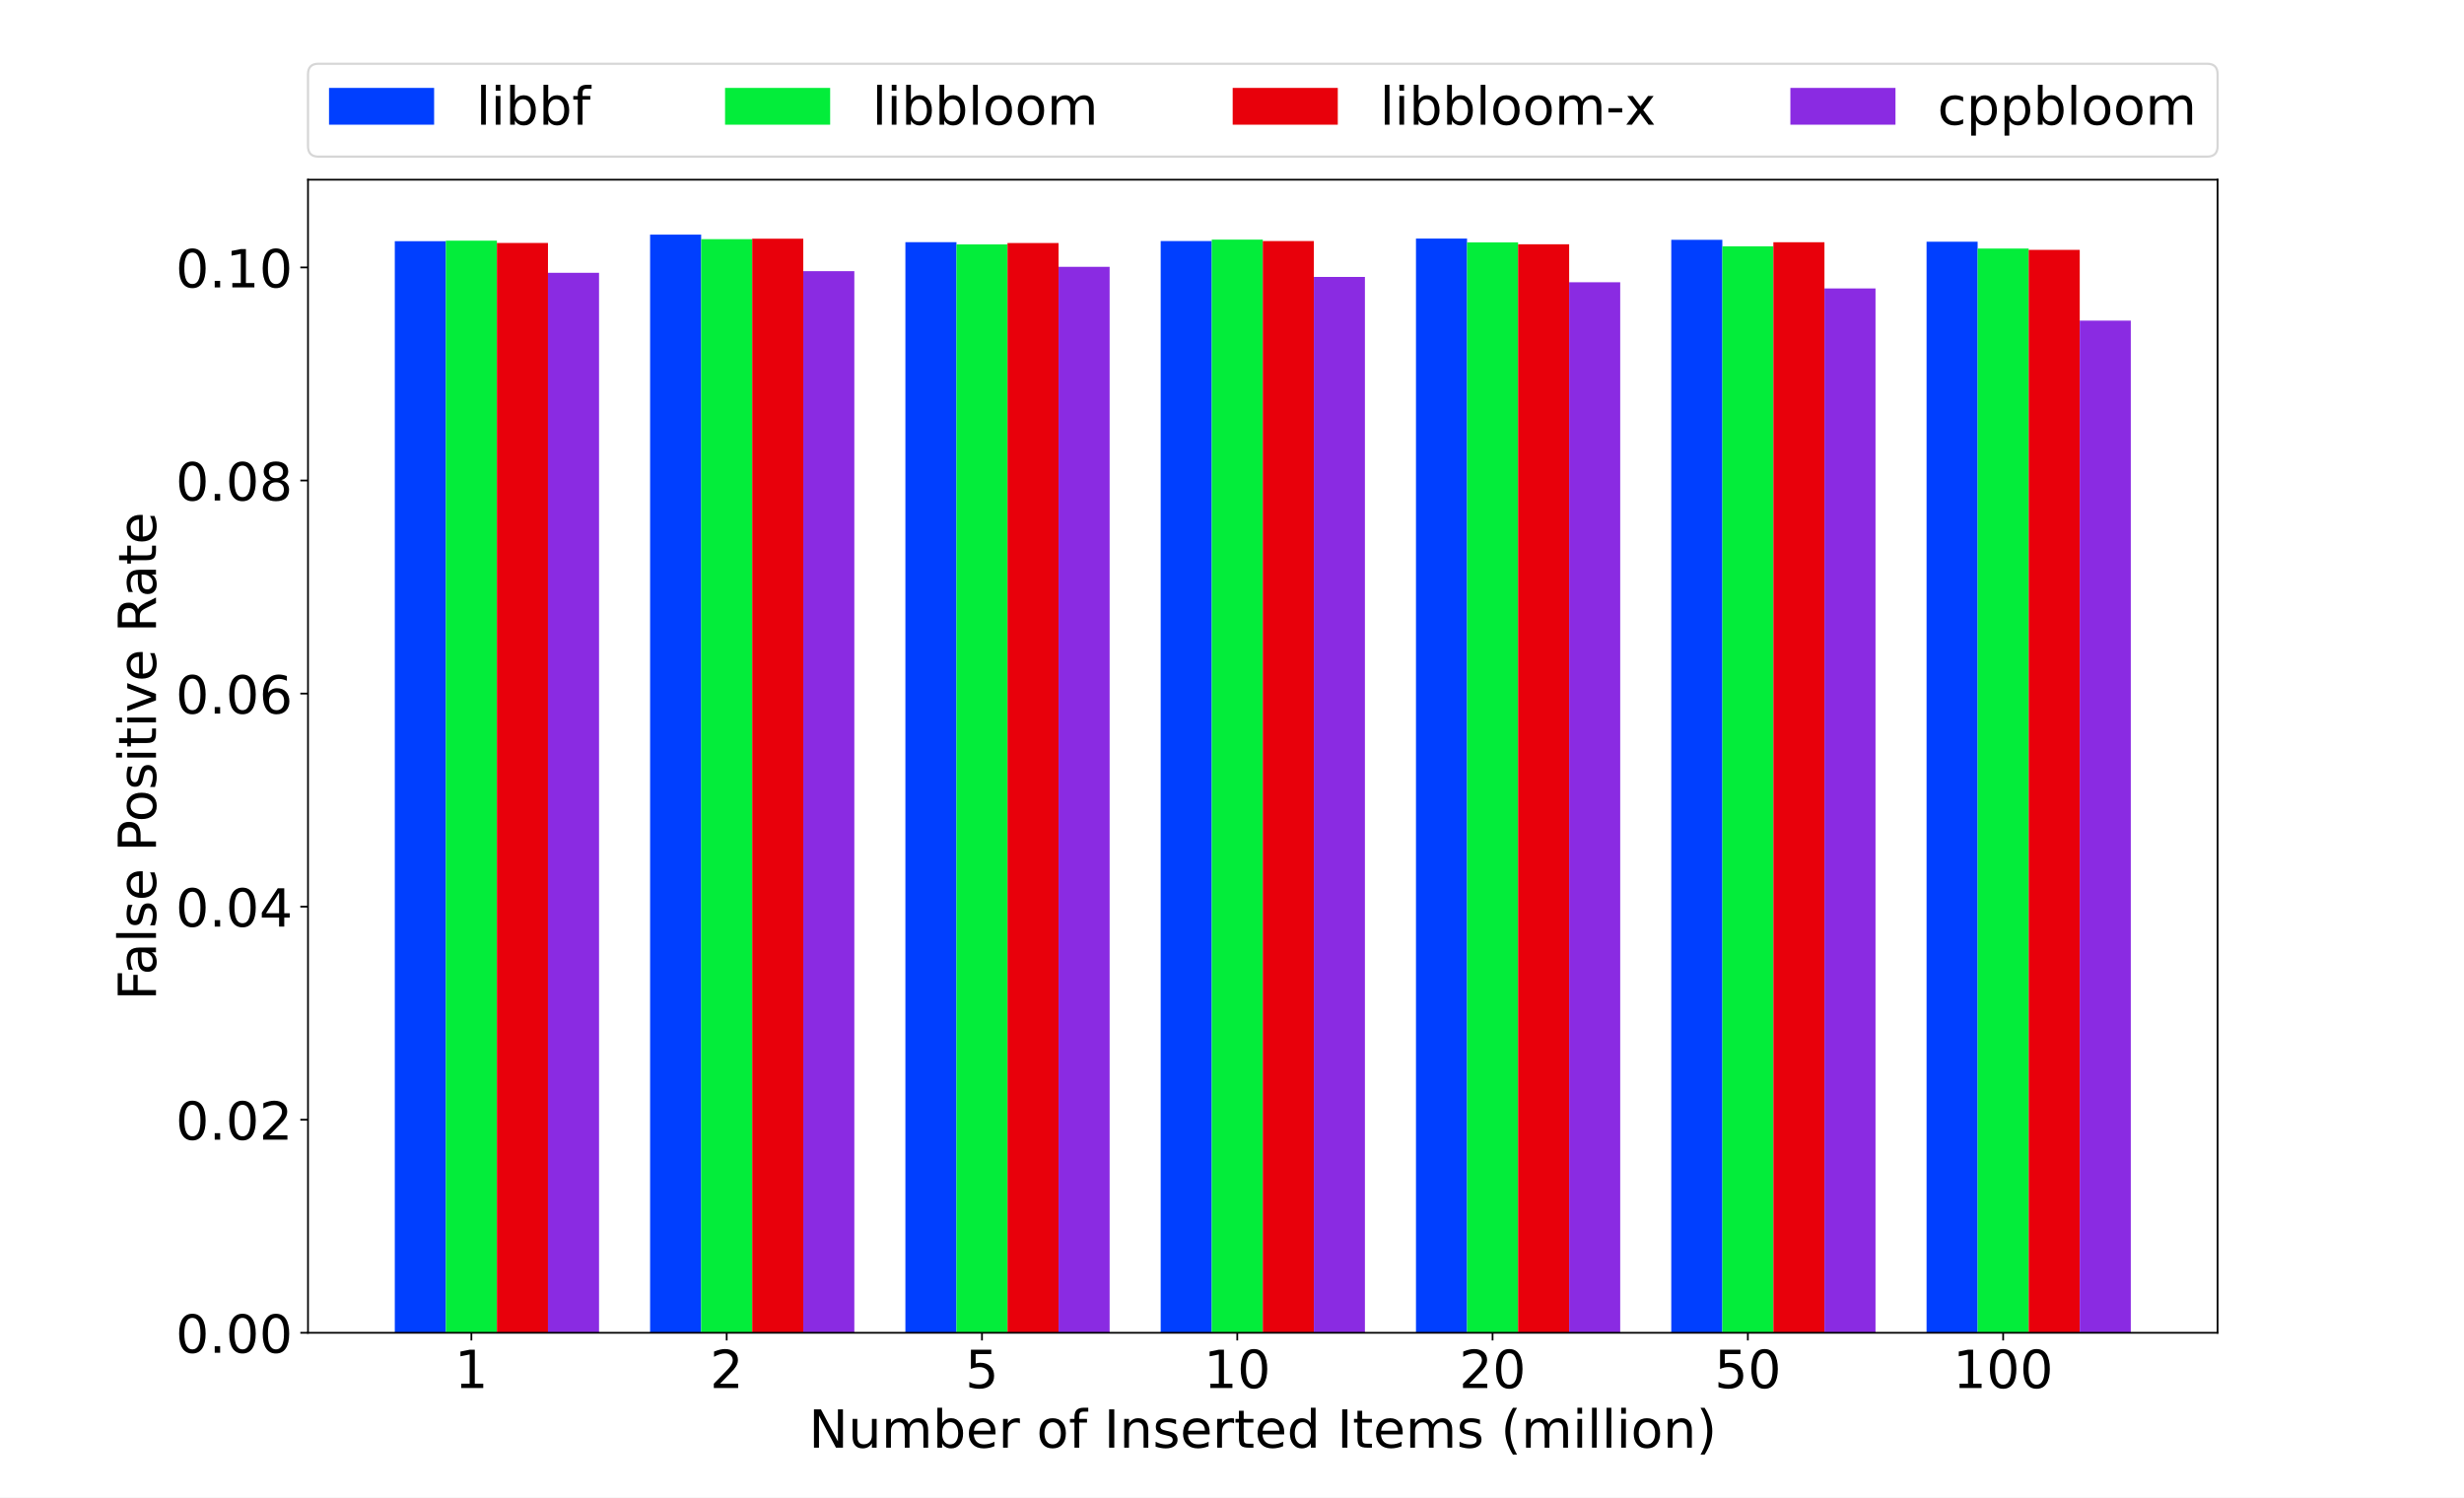
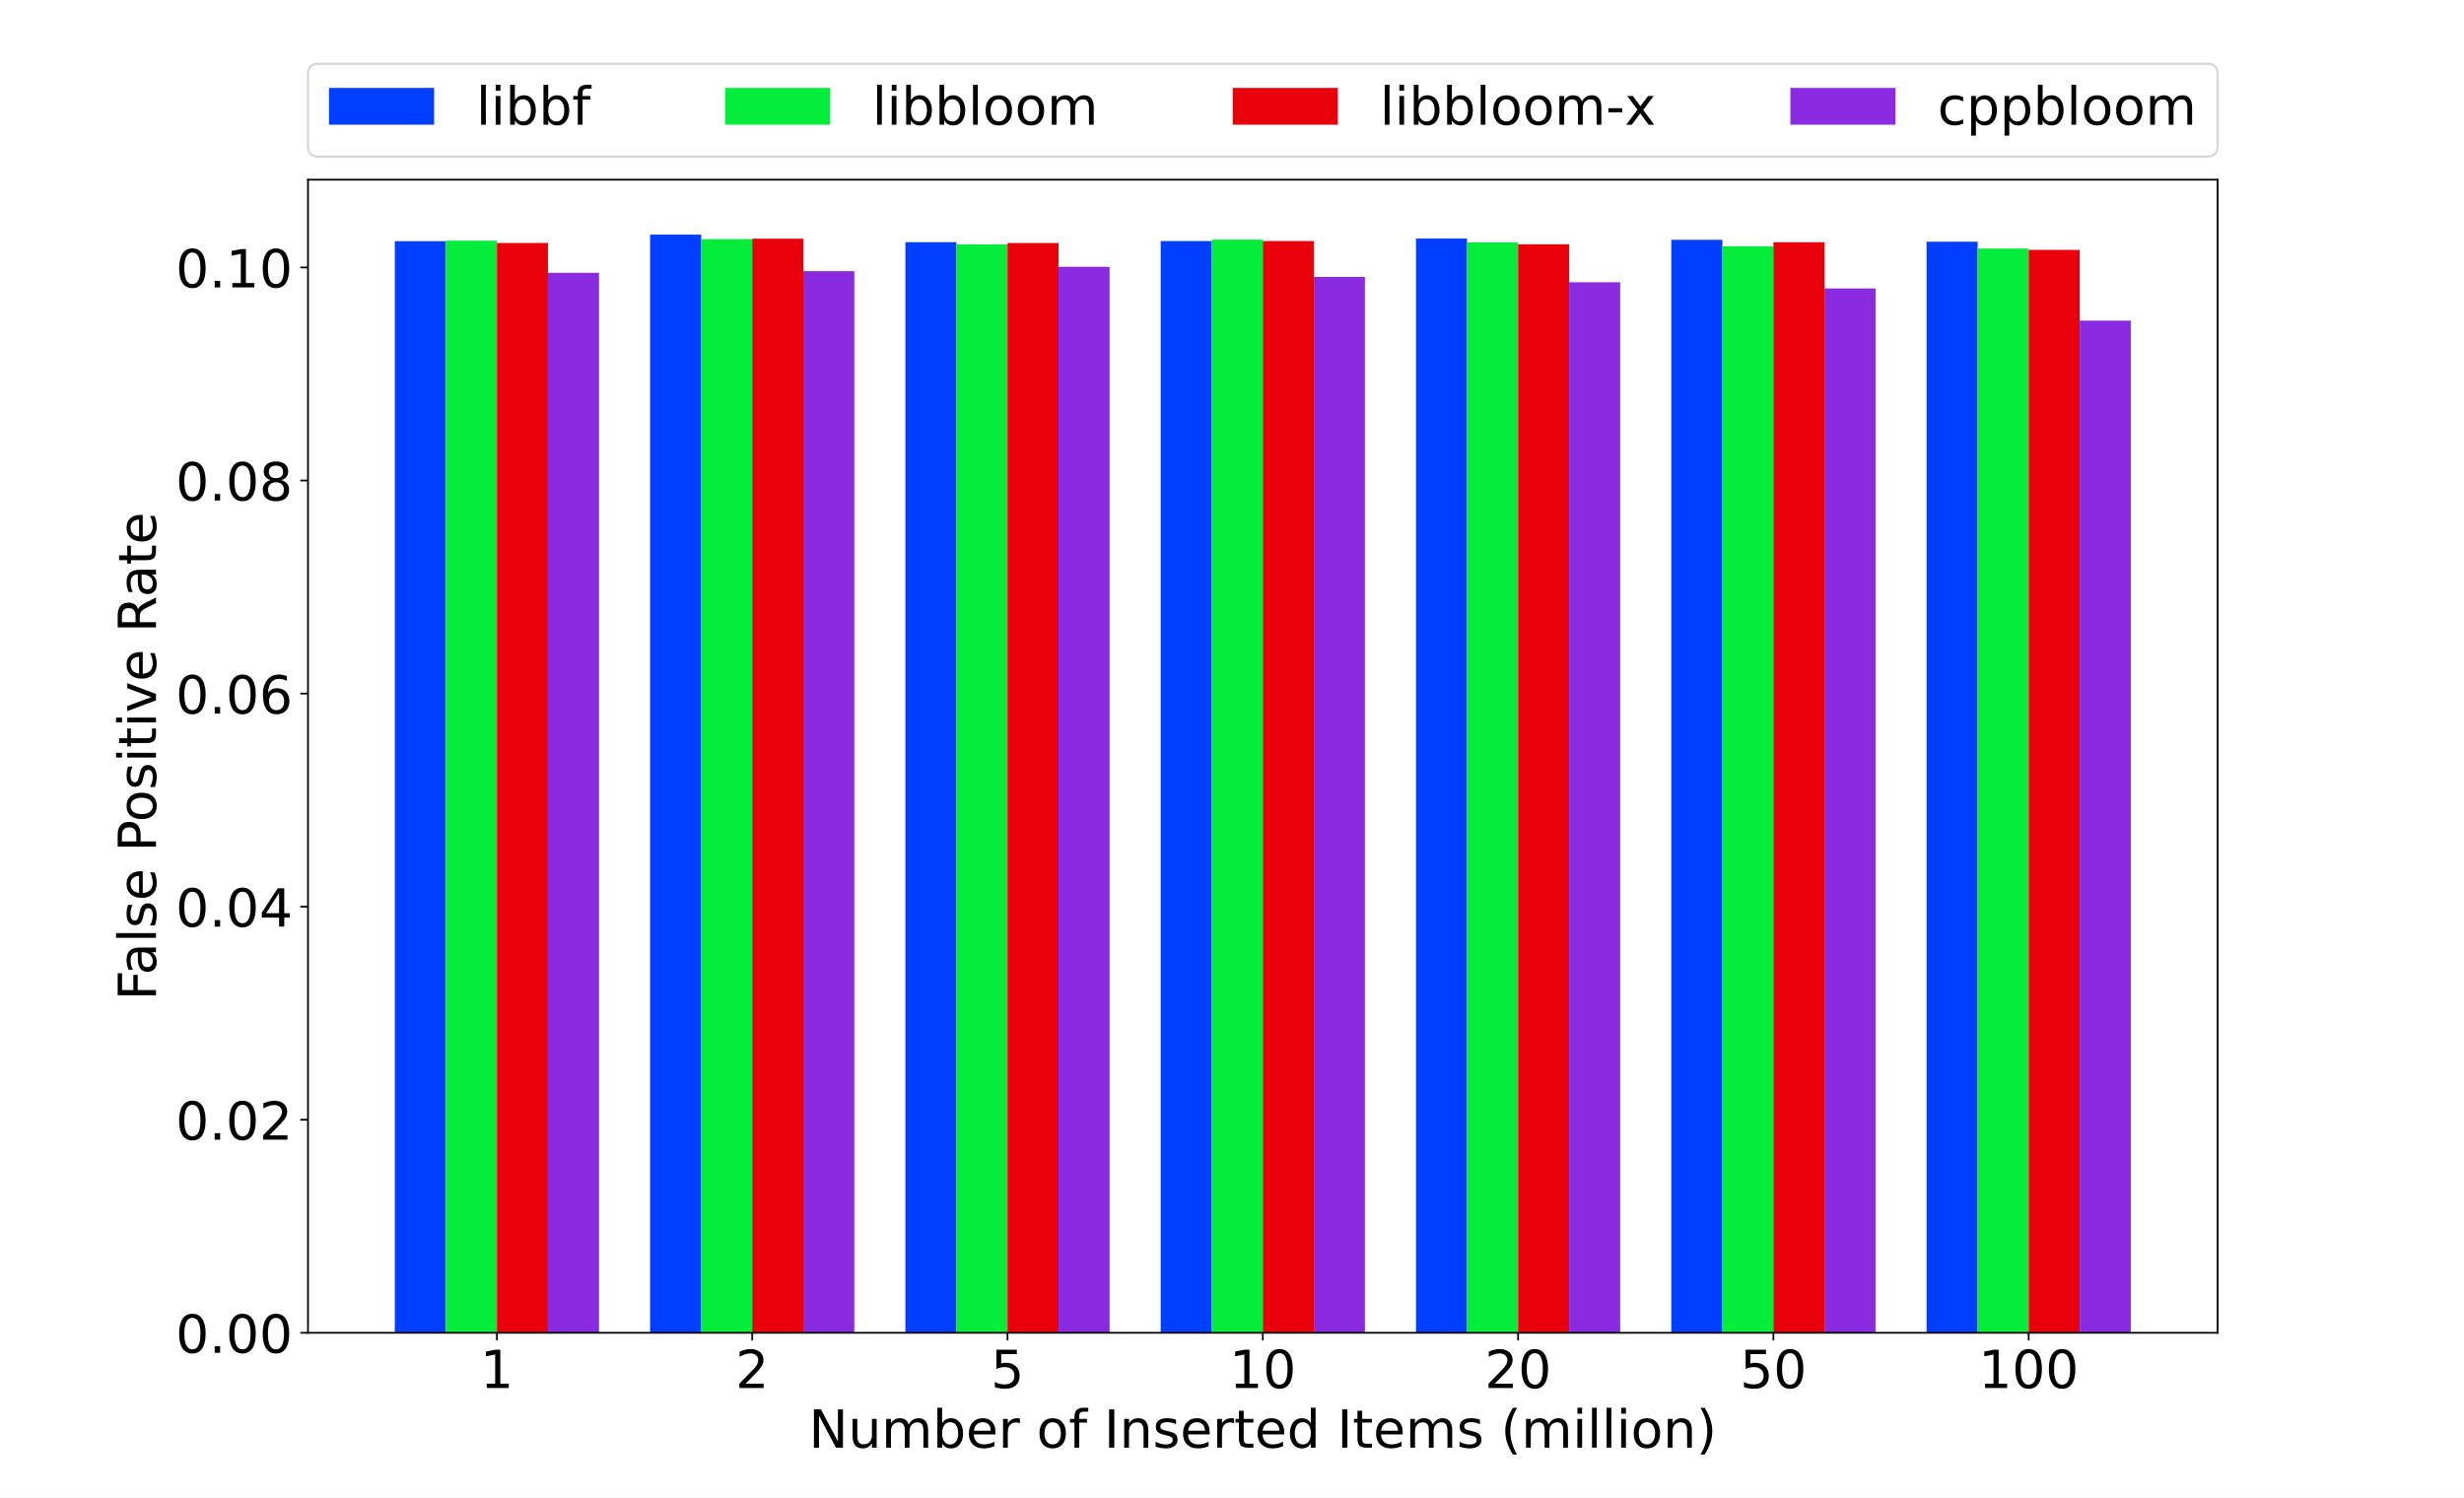
<svg xmlns="http://www.w3.org/2000/svg" xmlns:xlink="http://www.w3.org/1999/xlink" height="684pt" version="1.1" viewBox="0 0 1125.36 684" width="1125.36pt">
  <defs>
    <style type="text/css">
*{stroke-linecap:butt;stroke-linejoin:round;}
  </style>
  </defs>
  <g id="figure_1">
    <g id="patch_1">
      <path d="M 0 684  L 1125.36 684  L 1125.36 0  L 0 0  z " style="fill:#ffffff;" />
    </g>
    <g id="axes_1">
      <g id="patch_2">
        <path d="M 140.67 608.76  L 1012.824 608.76  L 1012.824 82.08  L 140.67 82.08  z " style="fill:#ffffff;" />
      </g>
      <g id="patch_3">
-         <path clip-path="url(#pe39aac296f)" d="M 180.313 608.76  L 203.633 608.76  L 203.633 110.153  L 180.313 110.153  z " style="fill:#003fff;" />
+         <path clip-path="url(#pdb625ea087)" d="M 180.313 608.76  L 203.633 608.76  L 203.633 110.153  L 180.313 110.153  z " style="fill:#003fff;" />
      </g>
      <g id="patch_4">
-         <path clip-path="url(#pe39aac296f)" d="M 296.911 608.76  L 320.231 608.76  L 320.231 107.16  L 296.911 107.16  z " style="fill:#003fff;" />
+         <path clip-path="url(#pdb625ea087)" d="M 296.911 608.76  L 320.231 608.76  L 320.231 107.16  L 296.911 107.16  z " style="fill:#003fff;" />
      </g>
      <g id="patch_5">
-         <path clip-path="url(#pe39aac296f)" d="M 413.51 608.76  L 436.829 608.76  L 436.829 110.629  L 413.51 110.629  z " style="fill:#003fff;" />
+         <path clip-path="url(#pdb625ea087)" d="M 413.51 608.76  L 436.829 608.76  L 436.829 110.629  L 413.51 110.629  z " style="fill:#003fff;" />
      </g>
      <g id="patch_6">
-         <path clip-path="url(#pe39aac296f)" d="M 530.108 608.76  L 553.427 608.76  L 553.427 110.114  L 530.108 110.114  z " style="fill:#003fff;" />
+         <path clip-path="url(#pdb625ea087)" d="M 530.108 608.76  L 553.427 608.76  L 553.427 110.114  L 530.108 110.114  z " style="fill:#003fff;" />
      </g>
      <g id="patch_7">
-         <path clip-path="url(#pe39aac296f)" d="M 646.706 608.76  L 670.026 608.76  L 670.026 108.965  L 646.706 108.965  z " style="fill:#003fff;" />
+         <path clip-path="url(#pdb625ea087)" d="M 646.706 608.76  L 670.026 608.76  L 670.026 108.965  L 646.706 108.965  z " style="fill:#003fff;" />
      </g>
      <g id="patch_8">
-         <path clip-path="url(#pe39aac296f)" d="M 763.304 608.76  L 786.624 608.76  L 786.624 109.544  L 763.304 109.544  z " style="fill:#003fff;" />
+         <path clip-path="url(#pdb625ea087)" d="M 763.304 608.76  L 786.624 608.76  L 786.624 109.544  L 763.304 109.544  z " style="fill:#003fff;" />
      </g>
      <g id="patch_9">
-         <path clip-path="url(#pe39aac296f)" d="M 879.902 608.76  L 903.222 608.76  L 903.222 110.415  L 879.902 110.415  z " style="fill:#003fff;" />
+         <path clip-path="url(#pdb625ea087)" d="M 879.902 608.76  L 903.222 608.76  L 903.222 110.415  L 879.902 110.415  z " style="fill:#003fff;" />
      </g>
      <g id="patch_10">
-         <path clip-path="url(#pe39aac296f)" d="M 203.633 608.76  L 226.953 608.76  L 226.953 109.929  L 203.633 109.929  z " style="fill:#03ed3a;" />
+         <path clip-path="url(#pdb625ea087)" d="M 203.633 608.76  L 226.953 608.76  L 226.953 109.929  L 203.633 109.929  z " style="fill:#03ed3a;" />
      </g>
      <g id="patch_11">
-         <path clip-path="url(#pe39aac296f)" d="M 320.231 608.76  L 343.551 608.76  L 343.551 109.243  L 320.231 109.243  z " style="fill:#03ed3a;" />
+         <path clip-path="url(#pdb625ea087)" d="M 320.231 608.76  L 343.551 608.76  L 343.551 109.243  L 320.231 109.243  z " style="fill:#03ed3a;" />
      </g>
      <g id="patch_12">
-         <path clip-path="url(#pe39aac296f)" d="M 436.829 608.76  L 460.149 608.76  L 460.149 111.646  L 436.829 111.646  z " style="fill:#03ed3a;" />
+         <path clip-path="url(#pdb625ea087)" d="M 436.829 608.76  L 460.149 608.76  L 460.149 111.646  L 436.829 111.646  z " style="fill:#03ed3a;" />
      </g>
      <g id="patch_13">
-         <path clip-path="url(#pe39aac296f)" d="M 553.427 608.76  L 576.747 608.76  L 576.747 109.452  L 553.427 109.452  z " style="fill:#03ed3a;" />
+         <path clip-path="url(#pdb625ea087)" d="M 553.427 608.76  L 576.747 608.76  L 576.747 109.452  L 553.427 109.452  z " style="fill:#03ed3a;" />
      </g>
      <g id="patch_14">
-         <path clip-path="url(#pe39aac296f)" d="M 670.026 608.76  L 693.345 608.76  L 693.345 110.717  L 670.026 110.717  z " style="fill:#03ed3a;" />
+         <path clip-path="url(#pdb625ea087)" d="M 670.026 608.76  L 693.345 608.76  L 693.345 110.717  L 670.026 110.717  z " style="fill:#03ed3a;" />
      </g>
      <g id="patch_15">
-         <path clip-path="url(#pe39aac296f)" d="M 786.624 608.76  L 809.943 608.76  L 809.943 112.498  L 786.624 112.498  z " style="fill:#03ed3a;" />
+         <path clip-path="url(#pdb625ea087)" d="M 786.624 608.76  L 809.943 608.76  L 809.943 112.498  L 786.624 112.498  z " style="fill:#03ed3a;" />
      </g>
      <g id="patch_16">
-         <path clip-path="url(#pe39aac296f)" d="M 903.222 608.76  L 926.541 608.76  L 926.541 113.534  L 903.222 113.534  z " style="fill:#03ed3a;" />
+         <path clip-path="url(#pdb625ea087)" d="M 903.222 608.76  L 926.541 608.76  L 926.541 113.534  L 903.222 113.534  z " style="fill:#03ed3a;" />
      </g>
      <g id="patch_17">
-         <path clip-path="url(#pe39aac296f)" d="M 226.953 608.76  L 250.272 608.76  L 250.272 110.99  L 226.953 110.99  z " style="fill:#e8000b;" />
+         <path clip-path="url(#pdb625ea087)" d="M 226.953 608.76  L 250.272 608.76  L 250.272 110.99  L 226.953 110.99  z " style="fill:#e8000b;" />
      </g>
      <g id="patch_18">
-         <path clip-path="url(#pe39aac296f)" d="M 343.551 608.76  L 366.87 608.76  L 366.87 109.033  L 343.551 109.033  z " style="fill:#e8000b;" />
+         <path clip-path="url(#pdb625ea087)" d="M 343.551 608.76  L 366.87 608.76  L 366.87 109.033  L 343.551 109.033  z " style="fill:#e8000b;" />
      </g>
      <g id="patch_19">
-         <path clip-path="url(#pe39aac296f)" d="M 460.149 608.76  L 483.468 608.76  L 483.468 111.004  L 460.149 111.004  z " style="fill:#e8000b;" />
+         <path clip-path="url(#pdb625ea087)" d="M 460.149 608.76  L 483.468 608.76  L 483.468 111.004  L 460.149 111.004  z " style="fill:#e8000b;" />
      </g>
      <g id="patch_20">
-         <path clip-path="url(#pe39aac296f)" d="M 576.747 608.76  L 600.067 608.76  L 600.067 110.114  L 576.747 110.114  z " style="fill:#e8000b;" />
+         <path clip-path="url(#pdb625ea087)" d="M 576.747 608.76  L 600.067 608.76  L 600.067 110.114  L 576.747 110.114  z " style="fill:#e8000b;" />
      </g>
      <g id="patch_21">
-         <path clip-path="url(#pe39aac296f)" d="M 693.345 608.76  L 716.665 608.76  L 716.665 111.564  L 693.345 111.564  z " style="fill:#e8000b;" />
+         <path clip-path="url(#pdb625ea087)" d="M 693.345 608.76  L 716.665 608.76  L 716.665 111.564  L 693.345 111.564  z " style="fill:#e8000b;" />
      </g>
      <g id="patch_22">
-         <path clip-path="url(#pe39aac296f)" d="M 809.943 608.76  L 833.263 608.76  L 833.263 110.649  L 809.943 110.649  z " style="fill:#e8000b;" />
+         <path clip-path="url(#pdb625ea087)" d="M 809.943 608.76  L 833.263 608.76  L 833.263 110.649  L 809.943 110.649  z " style="fill:#e8000b;" />
      </g>
      <g id="patch_23">
-         <path clip-path="url(#pe39aac296f)" d="M 926.541 608.76  L 949.861 608.76  L 949.861 114.123  L 926.541 114.123  z " style="fill:#e8000b;" />
+         <path clip-path="url(#pdb625ea087)" d="M 926.541 608.76  L 949.861 608.76  L 949.861 114.123  L 926.541 114.123  z " style="fill:#e8000b;" />
      </g>
      <g id="patch_24">
-         <path clip-path="url(#pe39aac296f)" d="M 250.272 608.76  L 273.592 608.76  L 273.592 124.6  L 250.272 124.6  z " style="fill:#8a2be2;" />
+         <path clip-path="url(#pdb625ea087)" d="M 250.272 608.76  L 273.592 608.76  L 273.592 124.6  L 250.272 124.6  z " style="fill:#8a2be2;" />
      </g>
      <g id="patch_25">
-         <path clip-path="url(#pe39aac296f)" d="M 366.87 608.76  L 390.19 608.76  L 390.19 123.85  L 366.87 123.85  z " style="fill:#8a2be2;" />
+         <path clip-path="url(#pdb625ea087)" d="M 366.87 608.76  L 390.19 608.76  L 390.19 123.85  L 366.87 123.85  z " style="fill:#8a2be2;" />
      </g>
      <g id="patch_26">
-         <path clip-path="url(#pe39aac296f)" d="M 483.468 608.76  L 506.788 608.76  L 506.788 121.86  L 483.468 121.86  z " style="fill:#8a2be2;" />
+         <path clip-path="url(#pdb625ea087)" d="M 483.468 608.76  L 506.788 608.76  L 506.788 121.86  L 483.468 121.86  z " style="fill:#8a2be2;" />
      </g>
      <g id="patch_27">
-         <path clip-path="url(#pe39aac296f)" d="M 600.067 608.76  L 623.386 608.76  L 623.386 126.488  L 600.067 126.488  z " style="fill:#8a2be2;" />
+         <path clip-path="url(#pdb625ea087)" d="M 600.067 608.76  L 623.386 608.76  L 623.386 126.488  L 600.067 126.488  z " style="fill:#8a2be2;" />
      </g>
      <g id="patch_28">
-         <path clip-path="url(#pe39aac296f)" d="M 716.665 608.76  L 739.984 608.76  L 739.984 128.916  L 716.665 128.916  z " style="fill:#8a2be2;" />
+         <path clip-path="url(#pdb625ea087)" d="M 716.665 608.76  L 739.984 608.76  L 739.984 128.916  L 716.665 128.916  z " style="fill:#8a2be2;" />
      </g>
      <g id="patch_29">
-         <path clip-path="url(#pe39aac296f)" d="M 833.263 608.76  L 856.583 608.76  L 856.583 131.738  L 833.263 131.738  z " style="fill:#8a2be2;" />
+         <path clip-path="url(#pdb625ea087)" d="M 833.263 608.76  L 856.583 608.76  L 856.583 131.738  L 833.263 131.738  z " style="fill:#8a2be2;" />
      </g>
      <g id="patch_30">
-         <path clip-path="url(#pe39aac296f)" d="M 949.861 608.76  L 973.181 608.76  L 973.181 146.439  L 949.861 146.439  z " style="fill:#8a2be2;" />
+         <path clip-path="url(#pdb625ea087)" d="M 949.861 608.76  L 973.181 608.76  L 973.181 146.439  L 949.861 146.439  z " style="fill:#8a2be2;" />
      </g>
      <g id="matplotlib.axis_1">
        <g id="xtick_1">
          <g id="line2d_1">
            <defs>
-               <path d="M 0 0  L 0 3.5  " id="mf88c3a707b" style="stroke:#000000;stroke-width:0.8;" />
-             </defs>
-             <g>
-               <use style="stroke:#000000;stroke-width:0.8;" x="215.293" xlink:href="#mf88c3a707b" y="608.76" />
+               <path d="M 0 0  L 0 3.5  " id="m82e160aeb2" style="stroke:#000000;stroke-width:0.8;" />
+             </defs>
+             <g>
+               <use style="stroke:#000000;stroke-width:0.8;" x="226.953" xlink:href="#m82e160aeb2" y="608.76" />
            </g>
          </g>
          <g id="text_1">
            <defs>
              <path d="M 12.406 8.297  L 28.516 8.297  L 28.516 63.922  L 10.984 60.406  L 10.984 69.391  L 28.422 72.906  L 38.281 72.906  L 38.281 8.297  L 54.391 8.297  L 54.391 0  L 12.406 0  z " id="DejaVuSans-49" />
            </defs>
-             <g transform="translate(207.6578 633.9963)scale(0.24 -0.24)">
+             <g transform="translate(219.3176 633.9963)scale(0.24 -0.24)">
              <use xlink:href="#DejaVuSans-49" />
            </g>
          </g>
        </g>
        <g id="xtick_2">
          <g id="line2d_2">
            <g>
-               <use style="stroke:#000000;stroke-width:0.8;" x="331.891" xlink:href="#mf88c3a707b" y="608.76" />
+               <use style="stroke:#000000;stroke-width:0.8;" x="343.551" xlink:href="#m82e160aeb2" y="608.76" />
            </g>
          </g>
          <g id="text_2">
            <defs>
              <path d="M 19.188 8.297  L 53.609 8.297  L 53.609 0  L 7.328 0  L 7.328 8.297  Q 12.938 14.109 22.625 23.891  Q 32.328 33.688 34.812 36.531  Q 39.547 41.844 41.422 45.531  Q 43.312 49.219 43.312 52.781  Q 43.312 58.594 39.234 62.25  Q 35.156 65.922 28.609 65.922  Q 23.969 65.922 18.812 64.312  Q 13.672 62.703 7.812 59.422  L 7.812 69.391  Q 13.766 71.781 18.938 73  Q 24.125 74.219 28.422 74.219  Q 39.75 74.219 46.484 68.547  Q 53.219 62.891 53.219 53.422  Q 53.219 48.922 51.531 44.891  Q 49.859 40.875 45.406 35.406  Q 44.188 33.984 37.641 27.219  Q 31.109 20.453 19.188 8.297  z " id="DejaVuSans-50" />
            </defs>
-             <g transform="translate(324.2559 633.9963)scale(0.24 -0.24)">
+             <g transform="translate(335.9157 633.9963)scale(0.24 -0.24)">
              <use xlink:href="#DejaVuSans-50" />
            </g>
          </g>
        </g>
        <g id="xtick_3">
          <g id="line2d_3">
            <g>
-               <use style="stroke:#000000;stroke-width:0.8;" x="448.489" xlink:href="#mf88c3a707b" y="608.76" />
+               <use style="stroke:#000000;stroke-width:0.8;" x="460.149" xlink:href="#m82e160aeb2" y="608.76" />
            </g>
          </g>
          <g id="text_3">
            <defs>
              <path d="M 10.797 72.906  L 49.516 72.906  L 49.516 64.594  L 19.828 64.594  L 19.828 46.734  Q 21.969 47.469 24.109 47.828  Q 26.266 48.188 28.422 48.188  Q 40.625 48.188 47.75 41.5  Q 54.891 34.812 54.891 23.391  Q 54.891 11.625 47.562 5.094  Q 40.234 -1.422 26.906 -1.422  Q 22.312 -1.422 17.547 -0.641  Q 12.797 0.141 7.719 1.703  L 7.719 11.625  Q 12.109 9.234 16.797 8.062  Q 21.484 6.891 26.703 6.891  Q 35.156 6.891 40.078 11.328  Q 45.016 15.766 45.016 23.391  Q 45.016 31 40.078 35.438  Q 35.156 39.891 26.703 39.891  Q 22.75 39.891 18.812 39.016  Q 14.891 38.141 10.797 36.281  z " id="DejaVuSans-53" />
            </defs>
-             <g transform="translate(440.8541 633.9963)scale(0.24 -0.24)">
+             <g transform="translate(452.5139 633.9963)scale(0.24 -0.24)">
              <use xlink:href="#DejaVuSans-53" />
            </g>
          </g>
        </g>
        <g id="xtick_4">
          <g id="line2d_4">
            <g>
-               <use style="stroke:#000000;stroke-width:0.8;" x="565.087" xlink:href="#mf88c3a707b" y="608.76" />
+               <use style="stroke:#000000;stroke-width:0.8;" x="576.747" xlink:href="#m82e160aeb2" y="608.76" />
            </g>
          </g>
          <g id="text_4">
            <defs>
              <path d="M 31.781 66.406  Q 24.172 66.406 20.328 58.906  Q 16.5 51.422 16.5 36.375  Q 16.5 21.391 20.328 13.891  Q 24.172 6.391 31.781 6.391  Q 39.453 6.391 43.281 13.891  Q 47.125 21.391 47.125 36.375  Q 47.125 51.422 43.281 58.906  Q 39.453 66.406 31.781 66.406  z M 31.781 74.219  Q 44.047 74.219 50.516 64.516  Q 56.984 54.828 56.984 36.375  Q 56.984 17.969 50.516 8.266  Q 44.047 -1.422 31.781 -1.422  Q 19.531 -1.422 13.062 8.266  Q 6.594 17.969 6.594 36.375  Q 6.594 54.828 13.062 64.516  Q 19.531 74.219 31.781 74.219  z " id="DejaVuSans-48" />
            </defs>
-             <g transform="translate(549.8172 633.9963)scale(0.24 -0.24)">
+             <g transform="translate(561.477 633.9963)scale(0.24 -0.24)">
              <use xlink:href="#DejaVuSans-49" />
              <use x="63.623" xlink:href="#DejaVuSans-48" />
            </g>
          </g>
        </g>
        <g id="xtick_5">
          <g id="line2d_5">
            <g>
-               <use style="stroke:#000000;stroke-width:0.8;" x="681.685" xlink:href="#mf88c3a707b" y="608.76" />
+               <use style="stroke:#000000;stroke-width:0.8;" x="693.345" xlink:href="#m82e160aeb2" y="608.76" />
            </g>
          </g>
          <g id="text_5">
-             <g transform="translate(666.4153 633.9963)scale(0.24 -0.24)">
+             <g transform="translate(678.0751 633.9963)scale(0.24 -0.24)">
              <use xlink:href="#DejaVuSans-50" />
              <use x="63.623" xlink:href="#DejaVuSans-48" />
            </g>
          </g>
        </g>
        <g id="xtick_6">
          <g id="line2d_6">
            <g>
-               <use style="stroke:#000000;stroke-width:0.8;" x="798.283" xlink:href="#mf88c3a707b" y="608.76" />
+               <use style="stroke:#000000;stroke-width:0.8;" x="809.943" xlink:href="#m82e160aeb2" y="608.76" />
            </g>
          </g>
          <g id="text_6">
-             <g transform="translate(783.0134 633.9963)scale(0.24 -0.24)">
+             <g transform="translate(794.6733 633.9963)scale(0.24 -0.24)">
              <use xlink:href="#DejaVuSans-53" />
              <use x="63.623" xlink:href="#DejaVuSans-48" />
            </g>
          </g>
        </g>
        <g id="xtick_7">
          <g id="line2d_7">
            <g>
-               <use style="stroke:#000000;stroke-width:0.8;" x="914.882" xlink:href="#mf88c3a707b" y="608.76" />
+               <use style="stroke:#000000;stroke-width:0.8;" x="926.541" xlink:href="#m82e160aeb2" y="608.76" />
            </g>
          </g>
          <g id="text_7">
-             <g transform="translate(891.9766 633.9963)scale(0.24 -0.24)">
+             <g transform="translate(903.6364 633.9963)scale(0.24 -0.24)">
              <use xlink:href="#DejaVuSans-49" />
              <use x="63.623" xlink:href="#DejaVuSans-48" />
              <use x="127.246" xlink:href="#DejaVuSans-48" />
            </g>
          </g>
        </g>
        <g id="text_8">
          <defs>
            <path d="M 9.812 72.906  L 23.094 72.906  L 55.422 11.922  L 55.422 72.906  L 64.984 72.906  L 64.984 0  L 51.703 0  L 19.391 60.984  L 19.391 0  L 9.812 0  z " id="DejaVuSans-78" />
            <path d="M 8.5 21.578  L 8.5 54.688  L 17.484 54.688  L 17.484 21.922  Q 17.484 14.156 20.5 10.266  Q 23.531 6.391 29.594 6.391  Q 36.859 6.391 41.078 11.031  Q 45.312 15.672 45.312 23.688  L 45.312 54.688  L 54.297 54.688  L 54.297 0  L 45.312 0  L 45.312 8.406  Q 42.047 3.422 37.719 1  Q 33.406 -1.422 27.688 -1.422  Q 18.266 -1.422 13.375 4.438  Q 8.5 10.297 8.5 21.578  z M 31.109 56  z " id="DejaVuSans-117" />
            <path d="M 52 44.188  Q 55.375 50.25 60.062 53.125  Q 64.75 56 71.094 56  Q 79.641 56 84.281 50.016  Q 88.922 44.047 88.922 33.016  L 88.922 0  L 79.891 0  L 79.891 32.719  Q 79.891 40.578 77.094 44.375  Q 74.312 48.188 68.609 48.188  Q 61.625 48.188 57.562 43.547  Q 53.516 38.922 53.516 30.906  L 53.516 0  L 44.484 0  L 44.484 32.719  Q 44.484 40.625 41.703 44.406  Q 38.922 48.188 33.109 48.188  Q 26.219 48.188 22.156 43.531  Q 18.109 38.875 18.109 30.906  L 18.109 0  L 9.078 0  L 9.078 54.688  L 18.109 54.688  L 18.109 46.188  Q 21.188 51.219 25.484 53.609  Q 29.781 56 35.688 56  Q 41.656 56 45.828 52.969  Q 50 49.953 52 44.188  z " id="DejaVuSans-109" />
            <path d="M 48.688 27.297  Q 48.688 37.203 44.609 42.844  Q 40.531 48.484 33.406 48.484  Q 26.266 48.484 22.188 42.844  Q 18.109 37.203 18.109 27.297  Q 18.109 17.391 22.188 11.75  Q 26.266 6.109 33.406 6.109  Q 40.531 6.109 44.609 11.75  Q 48.688 17.391 48.688 27.297  z M 18.109 46.391  Q 20.953 51.266 25.266 53.625  Q 29.594 56 35.594 56  Q 45.562 56 51.781 48.094  Q 58.016 40.188 58.016 27.297  Q 58.016 14.406 51.781 6.484  Q 45.562 -1.422 35.594 -1.422  Q 29.594 -1.422 25.266 0.953  Q 20.953 3.328 18.109 8.203  L 18.109 0  L 9.078 0  L 9.078 75.984  L 18.109 75.984  z " id="DejaVuSans-98" />
            <path d="M 56.203 29.594  L 56.203 25.203  L 14.891 25.203  Q 15.484 15.922 20.484 11.062  Q 25.484 6.203 34.422 6.203  Q 39.594 6.203 44.453 7.469  Q 49.312 8.734 54.109 11.281  L 54.109 2.781  Q 49.266 0.734 44.188 -0.344  Q 39.109 -1.422 33.891 -1.422  Q 20.797 -1.422 13.156 6.188  Q 5.516 13.812 5.516 26.812  Q 5.516 40.234 12.766 48.109  Q 20.016 56 32.328 56  Q 43.359 56 49.781 48.891  Q 56.203 41.797 56.203 29.594  z M 47.219 32.234  Q 47.125 39.594 43.094 43.984  Q 39.062 48.391 32.422 48.391  Q 24.906 48.391 20.391 44.141  Q 15.875 39.891 15.188 32.172  z " id="DejaVuSans-101" />
            <path d="M 41.109 46.297  Q 39.594 47.172 37.812 47.578  Q 36.031 48 33.891 48  Q 26.266 48 22.188 43.047  Q 18.109 38.094 18.109 28.812  L 18.109 0  L 9.078 0  L 9.078 54.688  L 18.109 54.688  L 18.109 46.188  Q 20.953 51.172 25.484 53.578  Q 30.031 56 36.531 56  Q 37.453 56 38.578 55.875  Q 39.703 55.766 41.062 55.516  z " id="DejaVuSans-114" />
            <path id="DejaVuSans-32" />
            <path d="M 30.609 48.391  Q 23.391 48.391 19.188 42.75  Q 14.984 37.109 14.984 27.297  Q 14.984 17.484 19.156 11.844  Q 23.344 6.203 30.609 6.203  Q 37.797 6.203 41.984 11.859  Q 46.188 17.531 46.188 27.297  Q 46.188 37.016 41.984 42.703  Q 37.797 48.391 30.609 48.391  z M 30.609 56  Q 42.328 56 49.016 48.375  Q 55.719 40.766 55.719 27.297  Q 55.719 13.875 49.016 6.219  Q 42.328 -1.422 30.609 -1.422  Q 18.844 -1.422 12.172 6.219  Q 5.516 13.875 5.516 27.297  Q 5.516 40.766 12.172 48.375  Q 18.844 56 30.609 56  z " id="DejaVuSans-111" />
            <path d="M 37.109 75.984  L 37.109 68.5  L 28.516 68.5  Q 23.688 68.5 21.797 66.547  Q 19.922 64.594 19.922 59.516  L 19.922 54.688  L 34.719 54.688  L 34.719 47.703  L 19.922 47.703  L 19.922 0  L 10.891 0  L 10.891 47.703  L 2.297 47.703  L 2.297 54.688  L 10.891 54.688  L 10.891 58.5  Q 10.891 67.625 15.141 71.797  Q 19.391 75.984 28.609 75.984  z " id="DejaVuSans-102" />
            <path d="M 9.812 72.906  L 19.672 72.906  L 19.672 0  L 9.812 0  z " id="DejaVuSans-73" />
            <path d="M 54.891 33.016  L 54.891 0  L 45.906 0  L 45.906 32.719  Q 45.906 40.484 42.875 44.328  Q 39.844 48.188 33.797 48.188  Q 26.516 48.188 22.312 43.547  Q 18.109 38.922 18.109 30.906  L 18.109 0  L 9.078 0  L 9.078 54.688  L 18.109 54.688  L 18.109 46.188  Q 21.344 51.125 25.703 53.562  Q 30.078 56 35.797 56  Q 45.219 56 50.047 50.172  Q 54.891 44.344 54.891 33.016  z " id="DejaVuSans-110" />
            <path d="M 44.281 53.078  L 44.281 44.578  Q 40.484 46.531 36.375 47.5  Q 32.281 48.484 27.875 48.484  Q 21.188 48.484 17.844 46.438  Q 14.5 44.391 14.5 40.281  Q 14.5 37.156 16.891 35.375  Q 19.281 33.594 26.516 31.984  L 29.594 31.297  Q 39.156 29.25 43.188 25.516  Q 47.219 21.781 47.219 15.094  Q 47.219 7.469 41.188 3.016  Q 35.156 -1.422 24.609 -1.422  Q 20.219 -1.422 15.453 -0.562  Q 10.688 0.297 5.422 2  L 5.422 11.281  Q 10.406 8.688 15.234 7.391  Q 20.062 6.109 24.812 6.109  Q 31.156 6.109 34.562 8.281  Q 37.984 10.453 37.984 14.406  Q 37.984 18.062 35.516 20.016  Q 33.062 21.969 24.703 23.781  L 21.578 24.516  Q 13.234 26.266 9.516 29.906  Q 5.812 33.547 5.812 39.891  Q 5.812 47.609 11.281 51.797  Q 16.75 56 26.812 56  Q 31.781 56 36.172 55.266  Q 40.578 54.547 44.281 53.078  z " id="DejaVuSans-115" />
            <path d="M 18.312 70.219  L 18.312 54.688  L 36.812 54.688  L 36.812 47.703  L 18.312 47.703  L 18.312 18.016  Q 18.312 11.328 20.141 9.422  Q 21.969 7.516 27.594 7.516  L 36.812 7.516  L 36.812 0  L 27.594 0  Q 17.188 0 13.234 3.875  Q 9.281 7.766 9.281 18.016  L 9.281 47.703  L 2.688 47.703  L 2.688 54.688  L 9.281 54.688  L 9.281 70.219  z " id="DejaVuSans-116" />
            <path d="M 45.406 46.391  L 45.406 75.984  L 54.391 75.984  L 54.391 0  L 45.406 0  L 45.406 8.203  Q 42.578 3.328 38.25 0.953  Q 33.938 -1.422 27.875 -1.422  Q 17.969 -1.422 11.734 6.484  Q 5.516 14.406 5.516 27.297  Q 5.516 40.188 11.734 48.094  Q 17.969 56 27.875 56  Q 33.938 56 38.25 53.625  Q 42.578 51.266 45.406 46.391  z M 14.797 27.297  Q 14.797 17.391 18.875 11.75  Q 22.953 6.109 30.078 6.109  Q 37.203 6.109 41.297 11.75  Q 45.406 17.391 45.406 27.297  Q 45.406 37.203 41.297 42.844  Q 37.203 48.484 30.078 48.484  Q 22.953 48.484 18.875 42.844  Q 14.797 37.203 14.797 27.297  z " id="DejaVuSans-100" />
            <path d="M 31 75.875  Q 24.469 64.656 21.281 53.656  Q 18.109 42.672 18.109 31.391  Q 18.109 20.125 21.312 9.062  Q 24.516 -2 31 -13.188  L 23.188 -13.188  Q 15.875 -1.703 12.234 9.375  Q 8.594 20.453 8.594 31.391  Q 8.594 42.281 12.203 53.312  Q 15.828 64.359 23.188 75.875  z " id="DejaVuSans-40" />
            <path d="M 9.422 54.688  L 18.406 54.688  L 18.406 0  L 9.422 0  z M 9.422 75.984  L 18.406 75.984  L 18.406 64.594  L 9.422 64.594  z " id="DejaVuSans-105" />
            <path d="M 9.422 75.984  L 18.406 75.984  L 18.406 0  L 9.422 0  z " id="DejaVuSans-108" />
            <path d="M 8.016 75.875  L 15.828 75.875  Q 23.141 64.359 26.781 53.312  Q 30.422 42.281 30.422 31.391  Q 30.422 20.453 26.781 9.375  Q 23.141 -1.703 15.828 -13.188  L 8.016 -13.188  Q 14.5 -2 17.703 9.062  Q 20.906 20.125 20.906 31.391  Q 20.906 42.672 17.703 53.656  Q 14.5 64.656 8.016 75.875  z " id="DejaVuSans-41" />
          </defs>
          <g transform="translate(369.3964 661.2237)scale(0.24 -0.24)">
            <use xlink:href="#DejaVuSans-78" />
            <use x="74.805" xlink:href="#DejaVuSans-117" />
            <use x="138.184" xlink:href="#DejaVuSans-109" />
            <use x="235.596" xlink:href="#DejaVuSans-98" />
            <use x="299.072" xlink:href="#DejaVuSans-101" />
            <use x="360.596" xlink:href="#DejaVuSans-114" />
            <use x="401.709" xlink:href="#DejaVuSans-32" />
            <use x="433.496" xlink:href="#DejaVuSans-111" />
            <use x="494.678" xlink:href="#DejaVuSans-102" />
            <use x="529.883" xlink:href="#DejaVuSans-32" />
            <use x="561.67" xlink:href="#DejaVuSans-73" />
            <use x="591.162" xlink:href="#DejaVuSans-110" />
            <use x="654.541" xlink:href="#DejaVuSans-115" />
            <use x="706.641" xlink:href="#DejaVuSans-101" />
            <use x="768.164" xlink:href="#DejaVuSans-114" />
            <use x="809.277" xlink:href="#DejaVuSans-116" />
            <use x="848.486" xlink:href="#DejaVuSans-101" />
            <use x="910.01" xlink:href="#DejaVuSans-100" />
            <use x="973.486" xlink:href="#DejaVuSans-32" />
            <use x="1005.273" xlink:href="#DejaVuSans-73" />
            <use x="1034.766" xlink:href="#DejaVuSans-116" />
            <use x="1073.975" xlink:href="#DejaVuSans-101" />
            <use x="1135.498" xlink:href="#DejaVuSans-109" />
            <use x="1232.91" xlink:href="#DejaVuSans-115" />
            <use x="1285.01" xlink:href="#DejaVuSans-32" />
            <use x="1316.797" xlink:href="#DejaVuSans-40" />
            <use x="1355.811" xlink:href="#DejaVuSans-109" />
            <use x="1453.223" xlink:href="#DejaVuSans-105" />
            <use x="1481.006" xlink:href="#DejaVuSans-108" />
            <use x="1508.789" xlink:href="#DejaVuSans-108" />
            <use x="1536.572" xlink:href="#DejaVuSans-105" />
            <use x="1564.355" xlink:href="#DejaVuSans-111" />
            <use x="1625.537" xlink:href="#DejaVuSans-110" />
            <use x="1688.916" xlink:href="#DejaVuSans-41" />
          </g>
        </g>
      </g>
      <g id="matplotlib.axis_2">
        <g id="ytick_1">
          <g id="line2d_8">
            <defs>
-               <path d="M 0 0  L -3.5 0  " id="m0732b74593" style="stroke:#000000;stroke-width:0.8;" />
-             </defs>
-             <g>
-               <use style="stroke:#000000;stroke-width:0.8;" x="140.67" xlink:href="#m0732b74593" y="608.76" />
+               <path d="M 0 0  L -3.5 0  " id="m4b0b43eb2e" style="stroke:#000000;stroke-width:0.8;" />
+             </defs>
+             <g>
+               <use style="stroke:#000000;stroke-width:0.8;" x="140.67" xlink:href="#m4b0b43eb2e" y="608.76" />
            </g>
          </g>
          <g id="text_9">
            <defs>
              <path d="M 10.688 12.406  L 21 12.406  L 21 0  L 10.688 0  z " id="DejaVuSans-46" />
            </defs>
            <g transform="translate(80.2325 617.8781)scale(0.24 -0.24)">
              <use xlink:href="#DejaVuSans-48" />
              <use x="63.623" xlink:href="#DejaVuSans-46" />
              <use x="95.41" xlink:href="#DejaVuSans-48" />
              <use x="159.033" xlink:href="#DejaVuSans-48" />
            </g>
          </g>
        </g>
        <g id="ytick_2">
          <g id="line2d_9">
            <g>
-               <use style="stroke:#000000;stroke-width:0.8;" x="140.67" xlink:href="#m0732b74593" y="511.439" />
+               <use style="stroke:#000000;stroke-width:0.8;" x="140.67" xlink:href="#m4b0b43eb2e" y="511.439" />
            </g>
          </g>
          <g id="text_10">
            <g transform="translate(80.2325 520.5575)scale(0.24 -0.24)">
              <use xlink:href="#DejaVuSans-48" />
              <use x="63.623" xlink:href="#DejaVuSans-46" />
              <use x="95.41" xlink:href="#DejaVuSans-48" />
              <use x="159.033" xlink:href="#DejaVuSans-50" />
            </g>
          </g>
        </g>
        <g id="ytick_3">
          <g id="line2d_10">
            <g>
-               <use style="stroke:#000000;stroke-width:0.8;" x="140.67" xlink:href="#m0732b74593" y="414.119" />
+               <use style="stroke:#000000;stroke-width:0.8;" x="140.67" xlink:href="#m4b0b43eb2e" y="414.119" />
            </g>
          </g>
          <g id="text_11">
            <defs>
              <path d="M 37.797 64.312  L 12.891 25.391  L 37.797 25.391  z M 35.203 72.906  L 47.609 72.906  L 47.609 25.391  L 58.016 25.391  L 58.016 17.188  L 47.609 17.188  L 47.609 0  L 37.797 0  L 37.797 17.188  L 4.891 17.188  L 4.891 26.703  z " id="DejaVuSans-52" />
            </defs>
            <g transform="translate(80.2325 423.237)scale(0.24 -0.24)">
              <use xlink:href="#DejaVuSans-48" />
              <use x="63.623" xlink:href="#DejaVuSans-46" />
              <use x="95.41" xlink:href="#DejaVuSans-48" />
              <use x="159.033" xlink:href="#DejaVuSans-52" />
            </g>
          </g>
        </g>
        <g id="ytick_4">
          <g id="line2d_11">
            <g>
-               <use style="stroke:#000000;stroke-width:0.8;" x="140.67" xlink:href="#m0732b74593" y="316.798" />
+               <use style="stroke:#000000;stroke-width:0.8;" x="140.67" xlink:href="#m4b0b43eb2e" y="316.798" />
            </g>
          </g>
          <g id="text_12">
            <defs>
              <path d="M 33.016 40.375  Q 26.375 40.375 22.484 35.828  Q 18.609 31.297 18.609 23.391  Q 18.609 15.531 22.484 10.953  Q 26.375 6.391 33.016 6.391  Q 39.656 6.391 43.531 10.953  Q 47.406 15.531 47.406 23.391  Q 47.406 31.297 43.531 35.828  Q 39.656 40.375 33.016 40.375  z M 52.594 71.297  L 52.594 62.312  Q 48.875 64.062 45.094 64.984  Q 41.312 65.922 37.594 65.922  Q 27.828 65.922 22.672 59.328  Q 17.531 52.734 16.797 39.406  Q 19.672 43.656 24.016 45.922  Q 28.375 48.188 33.594 48.188  Q 44.578 48.188 50.953 41.516  Q 57.328 34.859 57.328 23.391  Q 57.328 12.156 50.688 5.359  Q 44.047 -1.422 33.016 -1.422  Q 20.359 -1.422 13.672 8.266  Q 6.984 17.969 6.984 36.375  Q 6.984 53.656 15.188 63.938  Q 23.391 74.219 37.203 74.219  Q 40.922 74.219 44.703 73.484  Q 48.484 72.75 52.594 71.297  z " id="DejaVuSans-54" />
            </defs>
            <g transform="translate(80.2325 325.9164)scale(0.24 -0.24)">
              <use xlink:href="#DejaVuSans-48" />
              <use x="63.623" xlink:href="#DejaVuSans-46" />
              <use x="95.41" xlink:href="#DejaVuSans-48" />
              <use x="159.033" xlink:href="#DejaVuSans-54" />
            </g>
          </g>
        </g>
        <g id="ytick_5">
          <g id="line2d_12">
            <g>
-               <use style="stroke:#000000;stroke-width:0.8;" x="140.67" xlink:href="#m0732b74593" y="219.478" />
+               <use style="stroke:#000000;stroke-width:0.8;" x="140.67" xlink:href="#m4b0b43eb2e" y="219.478" />
            </g>
          </g>
          <g id="text_13">
            <defs>
              <path d="M 31.781 34.625  Q 24.75 34.625 20.719 30.859  Q 16.703 27.094 16.703 20.516  Q 16.703 13.922 20.719 10.156  Q 24.75 6.391 31.781 6.391  Q 38.812 6.391 42.859 10.172  Q 46.922 13.969 46.922 20.516  Q 46.922 27.094 42.891 30.859  Q 38.875 34.625 31.781 34.625  z M 21.922 38.812  Q 15.578 40.375 12.031 44.719  Q 8.5 49.078 8.5 55.328  Q 8.5 64.062 14.719 69.141  Q 20.953 74.219 31.781 74.219  Q 42.672 74.219 48.875 69.141  Q 55.078 64.062 55.078 55.328  Q 55.078 49.078 51.531 44.719  Q 48 40.375 41.703 38.812  Q 48.828 37.156 52.797 32.312  Q 56.781 27.484 56.781 20.516  Q 56.781 9.906 50.312 4.234  Q 43.844 -1.422 31.781 -1.422  Q 19.734 -1.422 13.25 4.234  Q 6.781 9.906 6.781 20.516  Q 6.781 27.484 10.781 32.312  Q 14.797 37.156 21.922 38.812  z M 18.312 54.391  Q 18.312 48.734 21.844 45.562  Q 25.391 42.391 31.781 42.391  Q 38.141 42.391 41.719 45.562  Q 45.312 48.734 45.312 54.391  Q 45.312 60.062 41.719 63.234  Q 38.141 66.406 31.781 66.406  Q 25.391 66.406 21.844 63.234  Q 18.312 60.062 18.312 54.391  z " id="DejaVuSans-56" />
            </defs>
            <g transform="translate(80.2325 228.5958)scale(0.24 -0.24)">
              <use xlink:href="#DejaVuSans-48" />
              <use x="63.623" xlink:href="#DejaVuSans-46" />
              <use x="95.41" xlink:href="#DejaVuSans-48" />
              <use x="159.033" xlink:href="#DejaVuSans-56" />
            </g>
          </g>
        </g>
        <g id="ytick_6">
          <g id="line2d_13">
            <g>
-               <use style="stroke:#000000;stroke-width:0.8;" x="140.67" xlink:href="#m0732b74593" y="122.157" />
+               <use style="stroke:#000000;stroke-width:0.8;" x="140.67" xlink:href="#m4b0b43eb2e" y="122.157" />
            </g>
          </g>
          <g id="text_14">
            <g transform="translate(80.2325 131.2752)scale(0.24 -0.24)">
              <use xlink:href="#DejaVuSans-48" />
              <use x="63.623" xlink:href="#DejaVuSans-46" />
              <use x="95.41" xlink:href="#DejaVuSans-49" />
              <use x="159.033" xlink:href="#DejaVuSans-48" />
            </g>
          </g>
        </g>
        <g id="text_15">
          <defs>
            <path d="M 9.812 72.906  L 51.703 72.906  L 51.703 64.594  L 19.672 64.594  L 19.672 43.109  L 48.578 43.109  L 48.578 34.812  L 19.672 34.812  L 19.672 0  L 9.812 0  z " id="DejaVuSans-70" />
            <path d="M 34.281 27.484  Q 23.391 27.484 19.188 25  Q 14.984 22.516 14.984 16.5  Q 14.984 11.719 18.141 8.906  Q 21.297 6.109 26.703 6.109  Q 34.188 6.109 38.703 11.406  Q 43.219 16.703 43.219 25.484  L 43.219 27.484  z M 52.203 31.203  L 52.203 0  L 43.219 0  L 43.219 8.297  Q 40.141 3.328 35.547 0.953  Q 30.953 -1.422 24.312 -1.422  Q 15.922 -1.422 10.953 3.297  Q 6 8.016 6 15.922  Q 6 25.141 12.172 29.828  Q 18.359 34.516 30.609 34.516  L 43.219 34.516  L 43.219 35.406  Q 43.219 41.609 39.141 45  Q 35.062 48.391 27.688 48.391  Q 23 48.391 18.547 47.266  Q 14.109 46.141 10.016 43.891  L 10.016 52.203  Q 14.938 54.109 19.578 55.047  Q 24.219 56 28.609 56  Q 40.484 56 46.344 49.844  Q 52.203 43.703 52.203 31.203  z " id="DejaVuSans-97" />
            <path d="M 19.672 64.797  L 19.672 37.406  L 32.078 37.406  Q 38.969 37.406 42.719 40.969  Q 46.484 44.531 46.484 51.125  Q 46.484 57.672 42.719 61.234  Q 38.969 64.797 32.078 64.797  z M 9.812 72.906  L 32.078 72.906  Q 44.344 72.906 50.609 67.359  Q 56.891 61.812 56.891 51.125  Q 56.891 40.328 50.609 34.812  Q 44.344 29.297 32.078 29.297  L 19.672 29.297  L 19.672 0  L 9.812 0  z " id="DejaVuSans-80" />
            <path d="M 2.984 54.688  L 12.5 54.688  L 29.594 8.797  L 46.688 54.688  L 56.203 54.688  L 35.688 0  L 23.484 0  z " id="DejaVuSans-118" />
            <path d="M 44.391 34.188  Q 47.562 33.109 50.562 29.594  Q 53.562 26.078 56.594 19.922  L 66.609 0  L 56 0  L 46.688 18.703  Q 43.062 26.031 39.672 28.422  Q 36.281 30.812 30.422 30.812  L 19.672 30.812  L 19.672 0  L 9.812 0  L 9.812 72.906  L 32.078 72.906  Q 44.578 72.906 50.734 67.672  Q 56.891 62.453 56.891 51.906  Q 56.891 45.016 53.688 40.469  Q 50.484 35.938 44.391 34.188  z M 19.672 64.797  L 19.672 38.922  L 32.078 38.922  Q 39.203 38.922 42.844 42.219  Q 46.484 45.516 46.484 51.906  Q 46.484 58.297 42.844 61.547  Q 39.203 64.797 32.078 64.797  z " id="DejaVuSans-82" />
          </defs>
          <g transform="translate(71.24125 456.9394)rotate(-90)scale(0.24 -0.24)">
            <use xlink:href="#DejaVuSans-70" />
            <use x="48.395" xlink:href="#DejaVuSans-97" />
            <use x="109.674" xlink:href="#DejaVuSans-108" />
            <use x="137.457" xlink:href="#DejaVuSans-115" />
            <use x="189.557" xlink:href="#DejaVuSans-101" />
            <use x="251.08" xlink:href="#DejaVuSans-32" />
            <use x="282.867" xlink:href="#DejaVuSans-80" />
            <use x="339.545" xlink:href="#DejaVuSans-111" />
            <use x="400.727" xlink:href="#DejaVuSans-115" />
            <use x="452.826" xlink:href="#DejaVuSans-105" />
            <use x="480.609" xlink:href="#DejaVuSans-116" />
            <use x="519.818" xlink:href="#DejaVuSans-105" />
            <use x="547.602" xlink:href="#DejaVuSans-118" />
            <use x="606.781" xlink:href="#DejaVuSans-101" />
            <use x="668.305" xlink:href="#DejaVuSans-32" />
            <use x="700.092" xlink:href="#DejaVuSans-82" />
            <use x="767.324" xlink:href="#DejaVuSans-97" />
            <use x="828.604" xlink:href="#DejaVuSans-116" />
            <use x="867.812" xlink:href="#DejaVuSans-101" />
          </g>
        </g>
      </g>
      <g id="patch_31">
        <path d="M 140.67 608.76  L 140.67 82.08  " style="fill:none;stroke:#000000;stroke-linecap:square;stroke-linejoin:miter;stroke-width:0.8;" />
      </g>
      <g id="patch_32">
        <path d="M 1012.824 608.76  L 1012.824 82.08  " style="fill:none;stroke:#000000;stroke-linecap:square;stroke-linejoin:miter;stroke-width:0.8;" />
      </g>
      <g id="patch_33">
        <path d="M 140.67 608.76  L 1012.824 608.76  " style="fill:none;stroke:#000000;stroke-linecap:square;stroke-linejoin:miter;stroke-width:0.8;" />
      </g>
      <g id="patch_34">
        <path d="M 140.67 82.08  L 1012.824 82.08  " style="fill:none;stroke:#000000;stroke-linecap:square;stroke-linejoin:miter;stroke-width:0.8;" />
      </g>
      <g id="legend_1">
        <g id="patch_35">
          <path d="M 145.47 71.546  L 1008.024 71.546  Q 1012.824 71.546 1012.824 66.746  L 1012.824 33.919  Q 1012.824 29.119 1008.024 29.119  L 145.47 29.119  Q 140.67 29.119 140.67 33.919  L 140.67 66.746  Q 140.67 71.546 145.47 71.546  z " style="fill:#ffffff;opacity:0.8;stroke:#cccccc;stroke-linejoin:miter;" />
        </g>
        <g id="patch_36">
          <path d="M 150.27 56.955  L 198.27 56.955  L 198.27 40.155  L 150.27 40.155  z " style="fill:#003fff;" />
        </g>
        <g id="text_16">
          <g transform="translate(217.47 56.95515)scale(0.24 -0.24)">
            <use xlink:href="#DejaVuSans-108" />
            <use x="27.783" xlink:href="#DejaVuSans-105" />
            <use x="55.566" xlink:href="#DejaVuSans-98" />
            <use x="119.043" xlink:href="#DejaVuSans-98" />
            <use x="182.52" xlink:href="#DejaVuSans-102" />
          </g>
        </g>
        <g id="patch_37">
          <path d="M 331.149 56.955  L 379.149 56.955  L 379.149 40.155  L 331.149 40.155  z " style="fill:#03ed3a;" />
        </g>
        <g id="text_17">
          <g transform="translate(398.3492 56.95515)scale(0.24 -0.24)">
            <use xlink:href="#DejaVuSans-108" />
            <use x="27.783" xlink:href="#DejaVuSans-105" />
            <use x="55.566" xlink:href="#DejaVuSans-98" />
            <use x="119.043" xlink:href="#DejaVuSans-98" />
            <use x="182.52" xlink:href="#DejaVuSans-108" />
            <use x="210.303" xlink:href="#DejaVuSans-111" />
            <use x="271.484" xlink:href="#DejaVuSans-111" />
            <use x="332.666" xlink:href="#DejaVuSans-109" />
          </g>
        </g>
        <g id="patch_38">
          <path d="M 562.995 56.955  L 610.995 56.955  L 610.995 40.155  L 562.995 40.155  z " style="fill:#e8000b;" />
        </g>
        <g id="text_18">
          <defs>
            <path d="M 4.891 31.391  L 31.203 31.391  L 31.203 23.391  L 4.891 23.391  z " id="DejaVuSans-45" />
            <path d="M 54.891 54.688  L 35.109 28.078  L 55.906 0  L 45.312 0  L 29.391 21.484  L 13.484 0  L 2.875 0  L 24.125 28.609  L 4.688 54.688  L 15.281 54.688  L 29.781 35.203  L 44.281 54.688  z " id="DejaVuSans-120" />
          </defs>
          <g transform="translate(630.1947 56.95515)scale(0.24 -0.24)">
            <use xlink:href="#DejaVuSans-108" />
            <use x="27.783" xlink:href="#DejaVuSans-105" />
            <use x="55.566" xlink:href="#DejaVuSans-98" />
            <use x="119.043" xlink:href="#DejaVuSans-98" />
            <use x="182.52" xlink:href="#DejaVuSans-108" />
            <use x="210.303" xlink:href="#DejaVuSans-111" />
            <use x="271.484" xlink:href="#DejaVuSans-111" />
            <use x="332.666" xlink:href="#DejaVuSans-109" />
            <use x="430.078" xlink:href="#DejaVuSans-45" />
            <use x="466.162" xlink:href="#DejaVuSans-120" />
          </g>
        </g>
        <g id="patch_39">
          <path d="M 817.704 56.955  L 865.704 56.955  L 865.704 40.155  L 817.704 40.155  z " style="fill:#8a2be2;" />
        </g>
        <g id="text_19">
          <defs>
            <path d="M 48.781 52.594  L 48.781 44.188  Q 44.969 46.297 41.141 47.344  Q 37.312 48.391 33.406 48.391  Q 24.656 48.391 19.812 42.844  Q 14.984 37.312 14.984 27.297  Q 14.984 17.281 19.812 11.734  Q 24.656 6.203 33.406 6.203  Q 37.312 6.203 41.141 7.25  Q 44.969 8.297 48.781 10.406  L 48.781 2.094  Q 45.016 0.344 40.984 -0.531  Q 36.969 -1.422 32.422 -1.422  Q 20.062 -1.422 12.781 6.344  Q 5.516 14.109 5.516 27.297  Q 5.516 40.672 12.859 48.328  Q 20.219 56 33.016 56  Q 37.156 56 41.109 55.141  Q 45.062 54.297 48.781 52.594  z " id="DejaVuSans-99" />
            <path d="M 18.109 8.203  L 18.109 -20.797  L 9.078 -20.797  L 9.078 54.688  L 18.109 54.688  L 18.109 46.391  Q 20.953 51.266 25.266 53.625  Q 29.594 56 35.594 56  Q 45.562 56 51.781 48.094  Q 58.016 40.188 58.016 27.297  Q 58.016 14.406 51.781 6.484  Q 45.562 -1.422 35.594 -1.422  Q 29.594 -1.422 25.266 0.953  Q 20.953 3.328 18.109 8.203  z M 48.688 27.297  Q 48.688 37.203 44.609 42.844  Q 40.531 48.484 33.406 48.484  Q 26.266 48.484 22.188 42.844  Q 18.109 37.203 18.109 27.297  Q 18.109 17.391 22.188 11.75  Q 26.266 6.109 33.406 6.109  Q 40.531 6.109 44.609 11.75  Q 48.688 17.391 48.688 27.297  z " id="DejaVuSans-112" />
          </defs>
          <g transform="translate(884.904 56.95515)scale(0.24 -0.24)">
            <use xlink:href="#DejaVuSans-99" />
            <use x="54.98" xlink:href="#DejaVuSans-112" />
            <use x="118.457" xlink:href="#DejaVuSans-112" />
            <use x="181.934" xlink:href="#DejaVuSans-98" />
            <use x="245.41" xlink:href="#DejaVuSans-108" />
            <use x="273.193" xlink:href="#DejaVuSans-111" />
            <use x="334.375" xlink:href="#DejaVuSans-111" />
            <use x="395.557" xlink:href="#DejaVuSans-109" />
          </g>
        </g>
      </g>
    </g>
  </g>
  <defs>
-     <clipPath id="pe39aac296f">
+     <clipPath id="pdb625ea087">
      <rect height="526.68" width="872.154" x="140.67" y="82.08" />
    </clipPath>
  </defs>
</svg>
